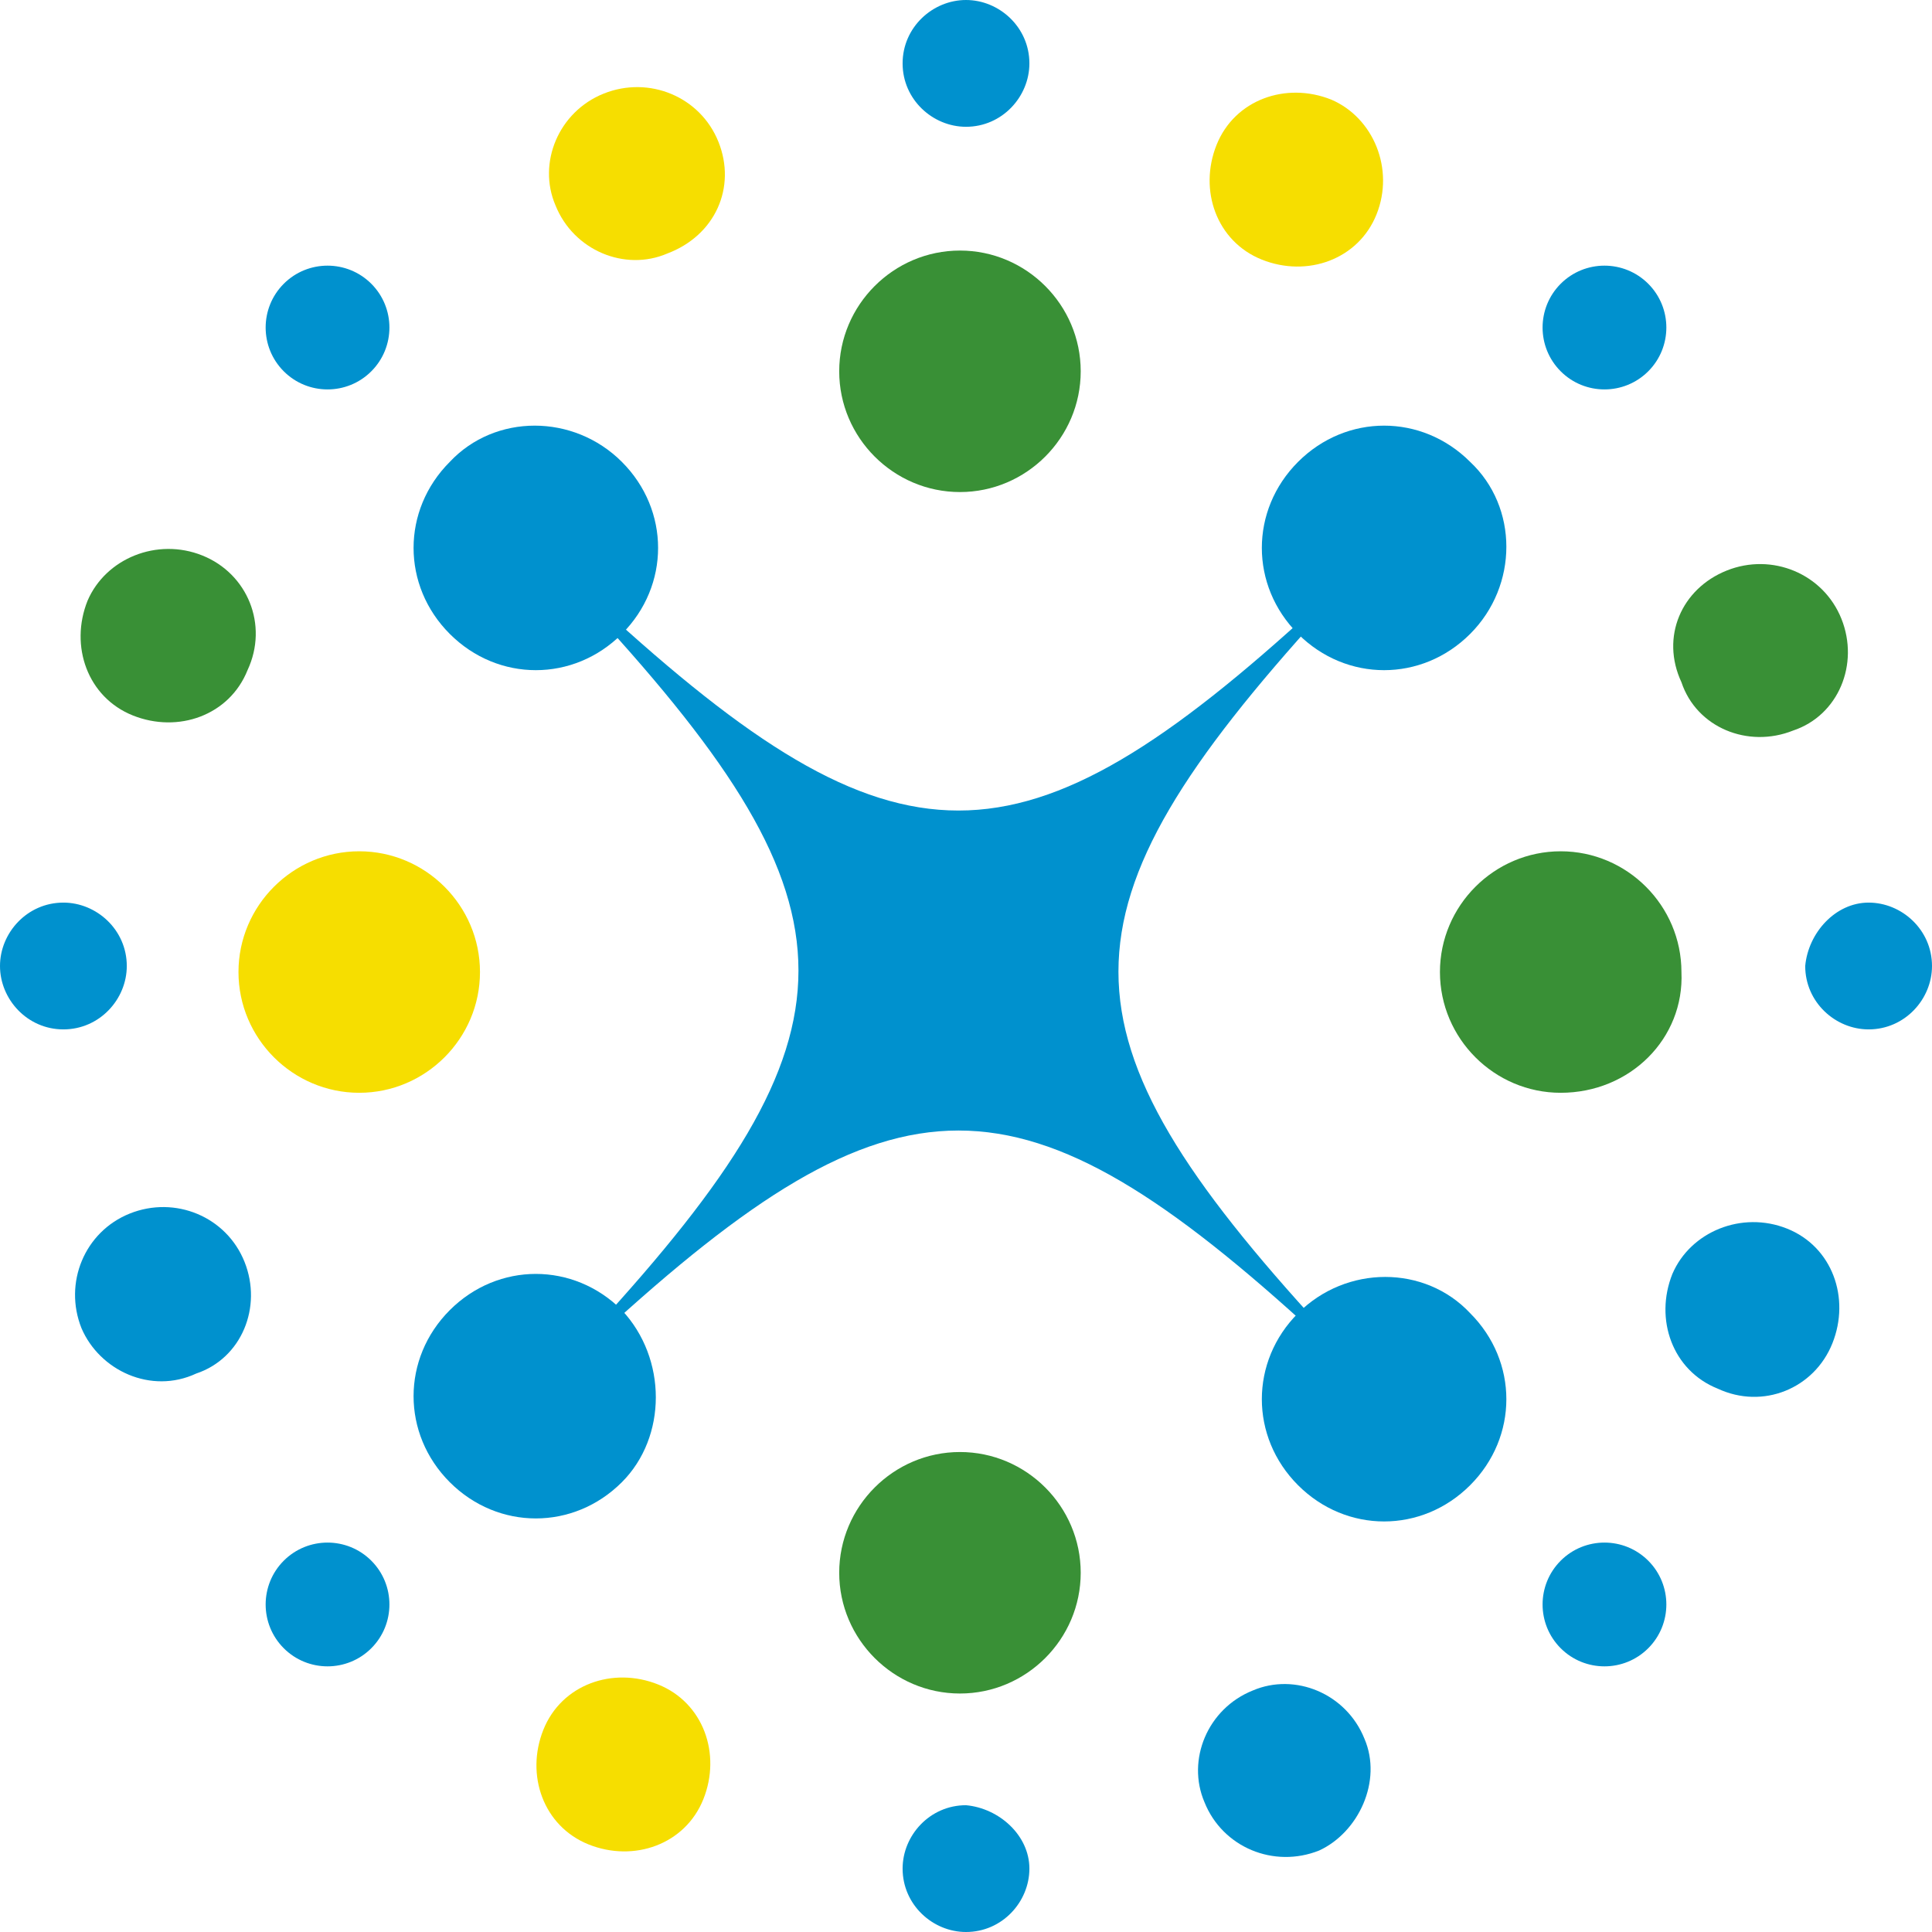
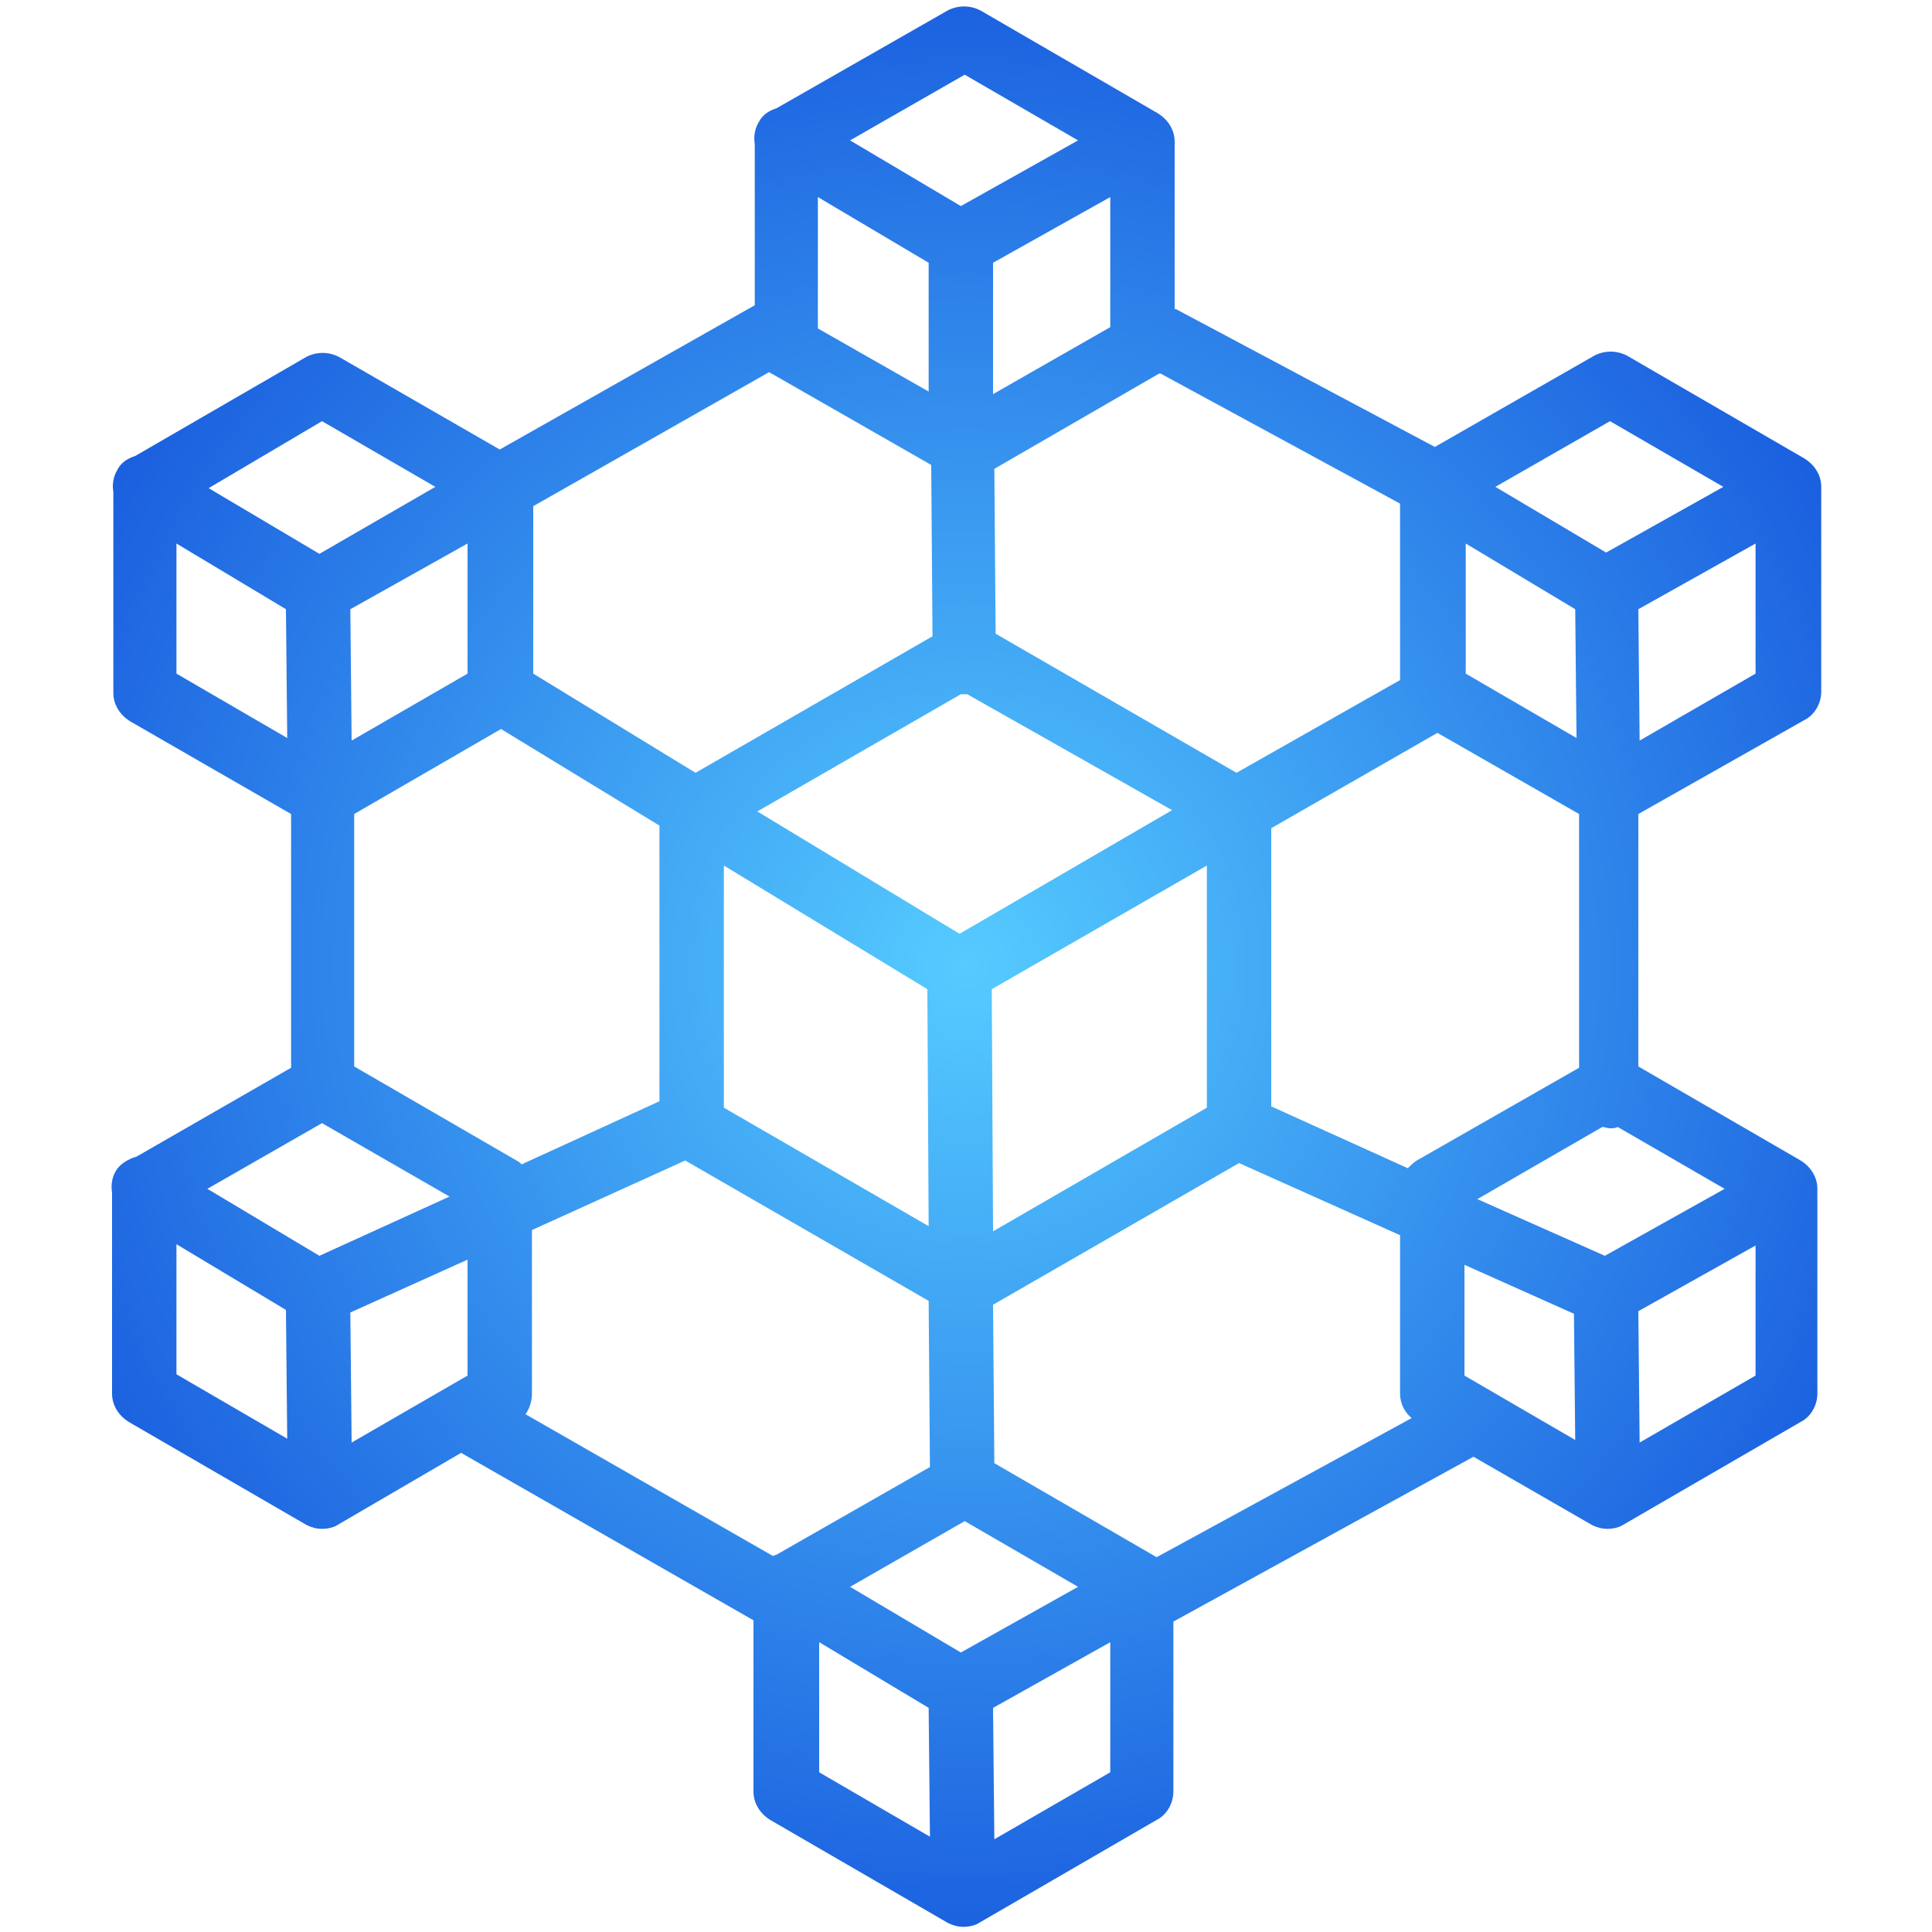
- <svg xmlns="http://www.w3.org/2000/svg" version="1.1" id="图层_1" x="0px" y="0px" viewBox="0 0 64 64" style="enable-background:new 0 0 64 64;" xml:space="preserve">
+ <svg xmlns="http://www.w3.org/2000/svg" version="1.1" id="图层_1" x="0px" y="0px" viewBox="0 0 150 150" style="enable-background:new 0 0 150 150;" xml:space="preserve">
  <style type="text/css">
- 	.st0{fill:#0091CE;}
- 	.st1{fill:#399036;}
- 	.st2{fill:#F6DE00;}
+ 	.st0{fill:url(#SVGID_1_);}
</style>
-   <g>
-     <path class="st0" d="M48.7,21c-1.6,1.6-4.1,1.6-5.7,0c-1.6-1.6-1.6-4.1,0-5.7c1.6-1.6,4.1-1.6,5.7,0C50.3,16.8,50.3,19.4,48.7,21" />
-     <path class="st0" d="M20.6,49.1c-1.6,1.6-4.1,1.6-5.7,0c-1.6-1.6-1.6-4.1,0-5.7c1.6-1.6,4.1-1.6,5.7,0C22.1,45,22.1,47.6,20.6,49.1   " />
-     <path class="st1" d="M51.7,36.2c-2.2,0-4-1.8-4-4c0-2.2,1.8-4,4-4c2.2,0,4,1.8,4,4C55.8,34.4,54,36.2,51.7,36.2" />
-     <path class="st2" d="M11.9,36.2c-2.2,0-4-1.8-4-4c0-2.2,1.8-4,4-4c2.2,0,4,1.8,4,4C15.9,34.4,14.1,36.2,11.9,36.2" />
-     <path class="st1" d="M35.8,12.3c0,2.2-1.8,4-4,4c-2.2,0-4-1.8-4-4c0-2.2,1.8-4,4-4C34,8.3,35.8,10.1,35.8,12.3" />
-     <path class="st1" d="M35.8,52.1c0,2.2-1.8,4-4,4c-2.2,0-4-1.8-4-4c0-2.2,1.8-4,4-4C34,48.1,35.8,49.9,35.8,52.1" />
-     <path class="st0" d="M20.6,15.3c1.6,1.6,1.6,4.1,0,5.7c-1.6,1.6-4.1,1.6-5.7,0c-1.6-1.6-1.6-4.1,0-5.7C16.4,13.7,19,13.7,20.6,15.3   " />
-     <path class="st0" d="M48.7,43.5c1.6,1.6,1.6,4.1,0,5.7c-1.6,1.6-4.1,1.6-5.7,0c-1.6-1.6-1.6-4.1,0-5.7   C44.6,41.9,47.2,41.9,48.7,43.5" />
-     <path class="st2" d="M45.6,7.1c-0.6,1.5-2.3,2.1-3.8,1.5c-1.5-0.6-2.1-2.3-1.5-3.8c0.6-1.5,2.3-2.1,3.8-1.5   C45.5,3.9,46.2,5.6,45.6,7.1" />
-     <path class="st2" d="M23.3,59.6c-0.6,1.5-2.3,2.1-3.8,1.5c-1.5-0.6-2.1-2.3-1.5-3.8c0.6-1.5,2.3-2.1,3.8-1.5   C23.3,56.4,23.9,58.1,23.3,59.6" />
-     <path class="st1" d="M6.7,18.4c1.5,0.6,2.2,2.3,1.5,3.8c-0.6,1.5-2.3,2.1-3.8,1.5c-1.5-0.6-2.1-2.3-1.5-3.8   C3.5,18.5,5.2,17.8,6.7,18.4" />
-     <path class="st0" d="M59.2,40.7c1.5,0.6,2.1,2.3,1.5,3.8c-0.6,1.5-2.3,2.2-3.8,1.5c-1.5-0.6-2.1-2.3-1.5-3.8   C56,40.8,57.7,40.1,59.2,40.7" />
-     <path class="st0" d="M4.3,40.2c1.5-0.6,3.2,0.1,3.8,1.6c0.6,1.5-0.1,3.2-1.6,3.7C5,46.2,3.3,45.4,2.7,44   C2.1,42.5,2.8,40.8,4.3,40.2" />
-     <path class="st1" d="M57.2,18.9c1.5-0.6,3.2,0.1,3.8,1.6c0.6,1.5-0.1,3.2-1.6,3.7c-1.5,0.6-3.2-0.1-3.7-1.6   C55,21.1,55.7,19.5,57.2,18.9" />
-     <path class="st0" d="M45.2,57.6c-0.6-1.5-2.3-2.2-3.7-1.6c-1.5,0.6-2.2,2.3-1.6,3.7c0.6,1.5,2.3,2.2,3.8,1.6   C45,60.7,45.8,59,45.2,57.6" />
-     <path class="st2" d="M23.8,4.7c-0.6-1.5-2.3-2.2-3.8-1.6c-1.5,0.6-2.2,2.3-1.6,3.7c0.6,1.5,2.3,2.2,3.7,1.6   C23.7,7.8,24.4,6.2,23.8,4.7" />
-     <path class="st0" d="M43.8,44c-9-9.8-9-13.8,0-23.7l-0.2-0.2c-9.8,9-13.9,9-23.7,0l-0.2,0.2c9,9.8,9,13.9,0,23.7l0.2,0.2   c9.8-9,13.9-9,23.7,0L43.8,44z" />
-     <path class="st0" d="M54.6,12.3c-0.8,0.8-2.1,0.8-2.9,0c-0.8-0.8-0.8-2.1,0-2.9c0.8-0.8,2.1-0.8,2.9,0   C55.4,10.2,55.4,11.5,54.6,12.3" />
-     <path class="st0" d="M12.3,54.6c-0.8,0.8-2.1,0.8-2.9,0c-0.8-0.8-0.8-2.1,0-2.9c0.8-0.8,2.1-0.8,2.9,0   C13.1,52.5,13.1,53.8,12.3,54.6" />
-     <path class="st0" d="M34.1,2.1c0,1.1-0.9,2.1-2.1,2.1c-1.1,0-2.1-0.9-2.1-2.1S30.9,0,32,0C33.1,0,34.1,0.9,34.1,2.1" />
-     <path class="st0" d="M34.1,61.9c0,1.1-0.9,2.1-2.1,2.1c-1.1,0-2.1-0.9-2.1-2.1c0-1.1,0.9-2.1,2.1-2.1   C33.1,59.9,34.1,60.8,34.1,61.9" />
-     <path class="st0" d="M12.3,9.4c0.8,0.8,0.8,2.1,0,2.9c-0.8,0.8-2.1,0.8-2.9,0c-0.8-0.8-0.8-2.1,0-2.9C10.2,8.6,11.5,8.6,12.3,9.4" />
-     <path class="st0" d="M54.6,51.7c0.8,0.8,0.8,2.1,0,2.9c-0.8,0.8-2.1,0.8-2.9,0c-0.8-0.8-0.8-2.1,0-2.9   C52.5,50.9,53.8,50.9,54.6,51.7" />
-     <path class="st0" d="M2.1,29.9c1.1,0,2.1,0.9,2.1,2.1c0,1.1-0.9,2.1-2.1,2.1C0.9,34.1,0,33.1,0,32C0,30.9,0.9,29.9,2.1,29.9" />
-     <path class="st0" d="M61.9,29.9c1.1,0,2.1,0.9,2.1,2.1c0,1.1-0.9,2.1-2.1,2.1c-1.1,0-2.1-0.9-2.1-2.1   C59.9,30.9,60.8,29.9,61.9,29.9" />
-   </g>
+   <radialGradient id="SVGID_1_" cx="75.002" cy="74.998" r="93.02" gradientUnits="userSpaceOnUse">
+     <stop offset="0" style="stop-color:#55CBFF" />
+     <stop offset="1" style="stop-color:#0E48D8" />
+   </radialGradient>
+   <path class="st0" d="M140.1,55.9c0.8-0.4,1.3-1.3,1.3-2.2V37.8c0-0.9-0.5-1.7-1.3-2.2l-13.8-8c-0.8-0.4-1.7-0.4-2.5,0l-12.4,7.1  L91.3,24c0,0-0.1,0-0.1,0v-13c0-0.9-0.5-1.7-1.3-2.2l-13.8-8c-0.8-0.4-1.7-0.4-2.5,0L60.3,8.4c-0.6,0.2-1.1,0.5-1.4,1.1  c-0.3,0.5-0.4,1.1-0.3,1.7v12.5L38.8,34.9l-12.5-7.2c-0.8-0.4-1.7-0.4-2.5,0l-13.3,7.7c-0.6,0.2-1.1,0.5-1.4,1.1  c-0.3,0.5-0.4,1.1-0.3,1.7v15.6c0,0.9,0.5,1.7,1.3,2.2l12.5,7.2v19.7l-12,6.9C9.9,90,9.3,90.4,9,90.9c-0.3,0.5-0.4,1.1-0.3,1.7v15.6  c0,0.9,0.5,1.7,1.3,2.2l13.8,8c0.4,0.2,0.8,0.3,1.2,0.3s0.9-0.1,1.2-0.3l9.6-5.6l22.7,13v13.3c0,0.9,0.5,1.7,1.3,2.2l13.8,8  c0.4,0.2,0.8,0.3,1.2,0.3s0.9-0.1,1.2-0.3l13.8-8c0.8-0.4,1.3-1.3,1.3-2.2v-13.2l23.3-12.8l9.2,5.3c0.4,0.2,0.8,0.3,1.2,0.3  s0.9-0.1,1.2-0.3l13.8-8c0.8-0.4,1.3-1.3,1.3-2.2V92.3c0-0.9-0.5-1.7-1.3-2.2l-12.6-7.3V63.2L140.1,55.9z M133.9,92.3l-9.3,5.2  l-9.9-4.4l9.7-5.6c0.2,0,0.4,0.1,0.6,0.1c0.2,0,0.4,0,0.6-0.1L133.9,92.3z M74.6,128.3l-8.6-5.1l8.9-5.1l8.8,5.1L74.6,128.3z   M59.7,28.9c0.1,0,0.1,0.1,0.2,0.1l12.4,7.1l0.1,13.3L54,60l-12.6-7.7v-13L59.7,28.9z M72.1,20.4l0,10l-8.6-4.9V15.3L72.1,20.4z   M111.6,56.9l11,6.3v19.7L110,90.1c-0.3,0.2-0.5,0.4-0.7,0.6l-10.6-4.8V64.3L111.6,56.9z M122.3,47.3l0.1,10l-8.6-5V42.2L122.3,47.3  z M93.7,86l-16.6,9.6L77,76.8l16.7-9.6V86z M51.2,85.5l-10.7,4.9c-0.1-0.1-0.2-0.2-0.4-0.3l-12.6-7.3V63.2l11.4-6.6l12.3,7.5V85.5z   M56.2,67.2L72,76.8l0.1,18.4L56.2,86V67.2z M74.5,72.5l-15.7-9.5l15.8-9.1c0.1,0,0.1,0,0.1,0c0,0,0,0,0,0c0.1,0,0.3,0,0.4,0  L91,62.9L74.5,72.5z M77.1,20.4l9.1-5.1v10.1l-9.1,5.2L77.1,20.4z M36.3,52.3l-9,5.2l-0.1-10.2l9.1-5.1V52.3z M25,87.2l9.9,5.7  l-10.1,4.6l-8.7-5.2L25,87.2z M27.2,101.9l9.1-4.1v9l-9,5.2L27.2,101.9z M41.3,108.2V95.5l11.9-5.4L72.1,101l0.1,12.9l-11.9,6.8  c-0.1,0-0.2,0.1-0.3,0.1l-19.2-11C41.1,109.4,41.3,108.8,41.3,108.2z M89.8,120.9l-12.6-7.3l-0.1-12.3l19.1-11l12.5,5.6v12.3  c0,0.7,0.3,1.4,0.9,1.9L89.8,120.9z M113.7,106.8v-8.6l8.5,3.8l0.1,9.8L113.7,106.8z M127.3,57.5l-0.1-10.2l9.1-5.1v10.1L127.3,57.5  z M125,32.7l8.8,5.1l-9.1,5.1l-8.6-5.1L125,32.7z M108.7,39.1v13.7L96,60L77.3,49.2l-0.1-12.8L90,29c0,0,0,0,0.1,0L108.7,39.1z   M74.9,5.8l8.8,5.1l-9.1,5.1L66,10.9L74.9,5.8z M25,32.7l8.8,5.1L24.8,43l-8.6-5.1L25,32.7z M13.7,42.2l8.5,5.1l0.1,10l-8.6-5V42.2z   M13.7,96.6l8.5,5.1l0.1,10l-8.6-5V96.6z M63.6,127.5l8.5,5.1l0.1,10l-8.6-5V127.5z M77.2,142.8l-0.1-10.2l9.1-5.1v10.1L77.2,142.8z   M127.3,112l-0.1-10.2l9.1-5.1v10.1L127.3,112z" />
</svg>
